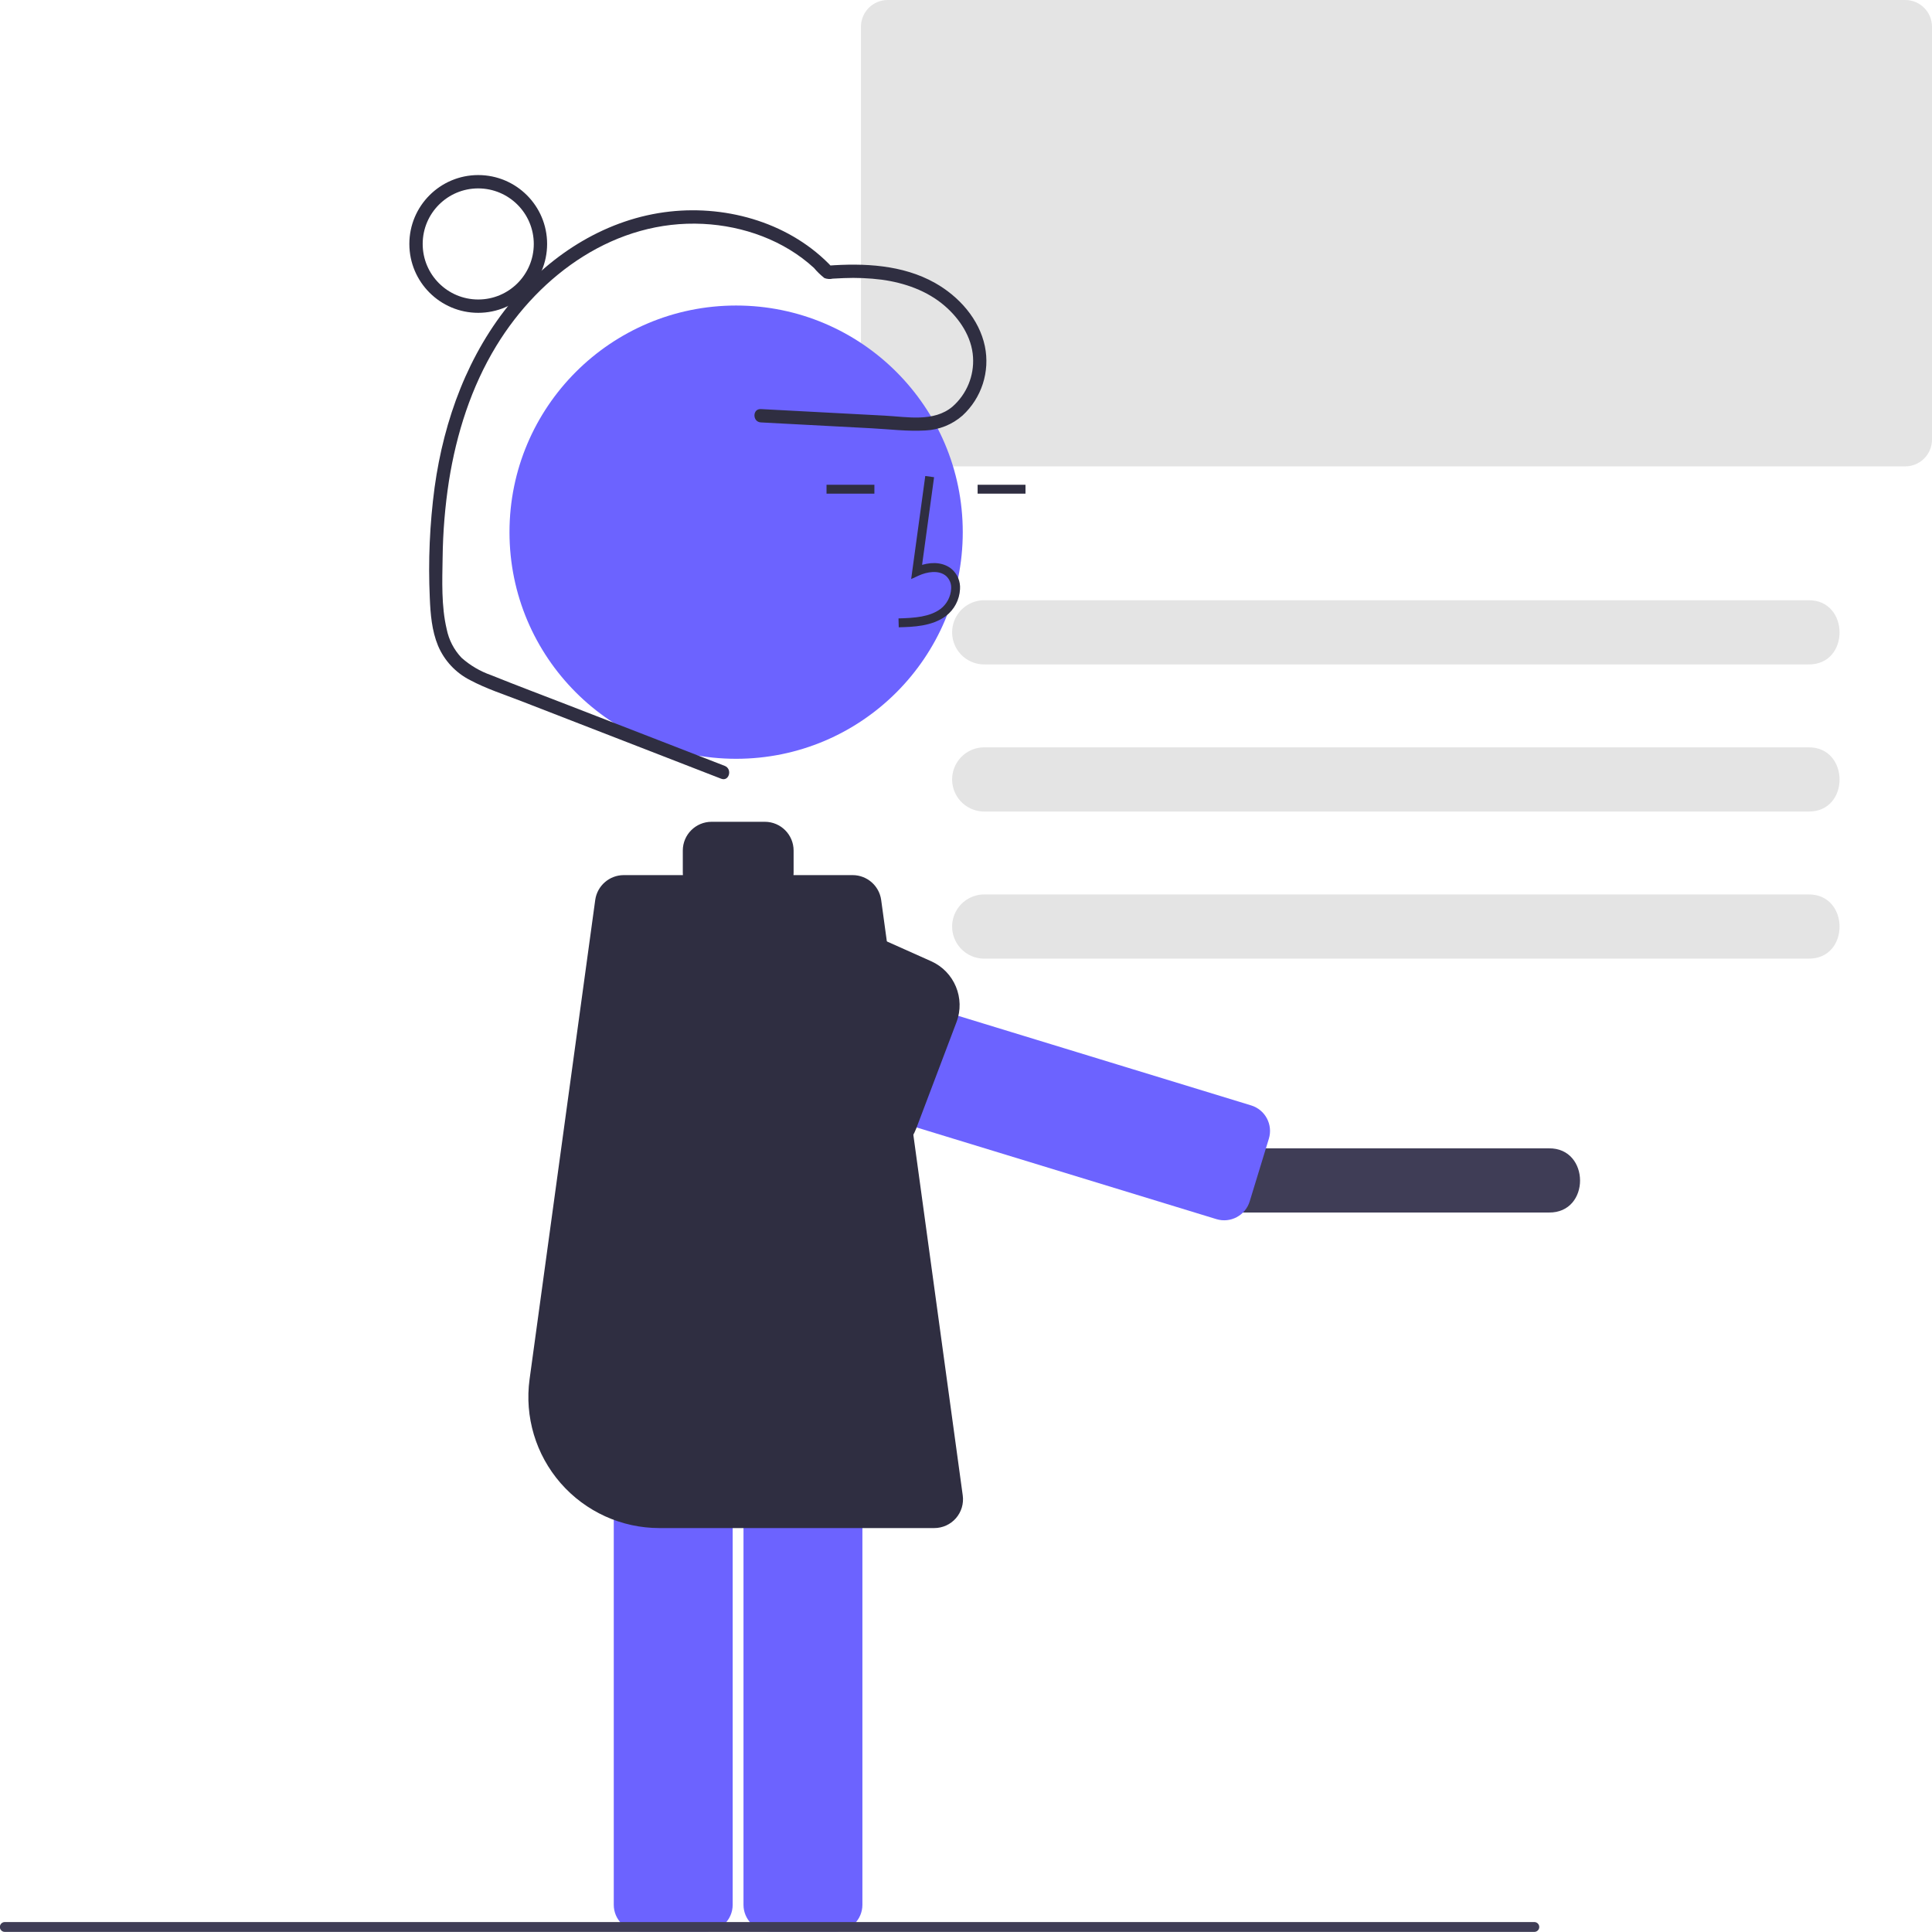
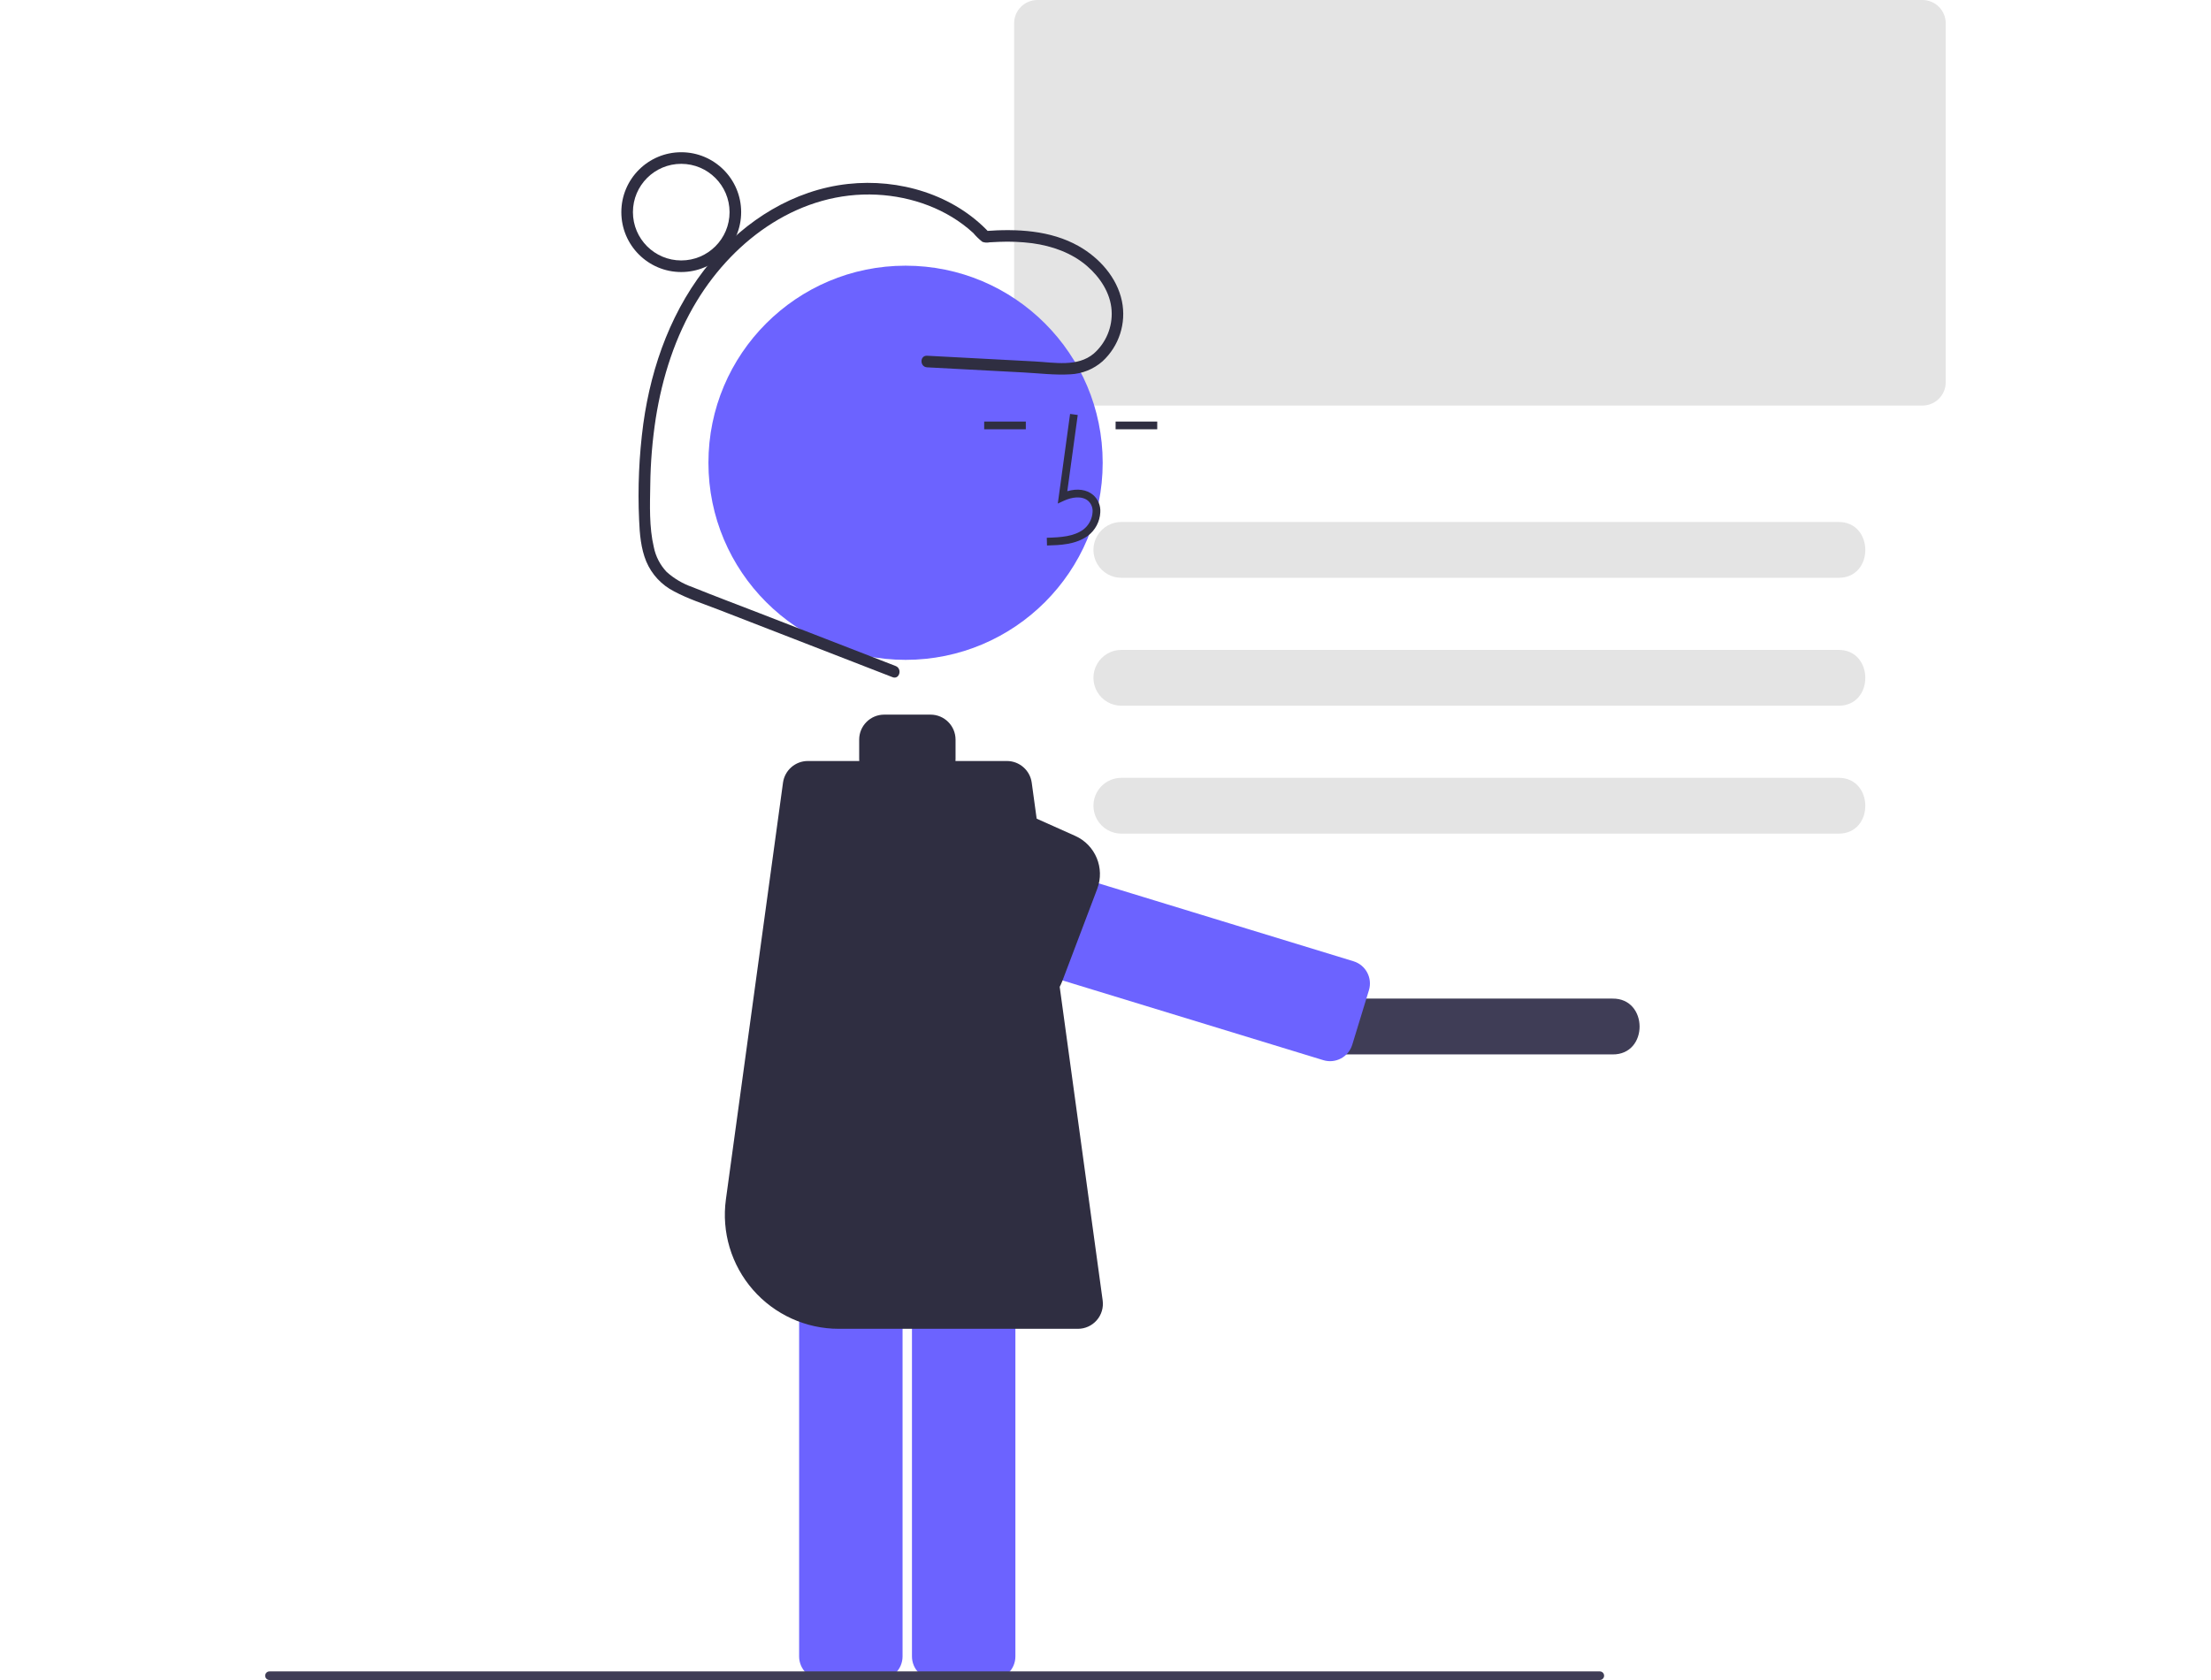
- <svg xmlns="http://www.w3.org/2000/svg" data-name="Layer 1" width="465.294" height="465.274" viewBox="0 0 465.294 465.274">
+ <svg xmlns="http://www.w3.org/2000/svg" data-name="Layer 1" width="500" height="380" viewBox="0 0 465.294 465.274">
  <path d="M766.568,341.335H521.504a6.449,6.449,0,0,1-6.441-6.441V235.458a6.449,6.449,0,0,1,6.441-6.441H766.568a6.449,6.449,0,0,1,6.441,6.441v99.436A6.449,6.449,0,0,1,766.568,341.335Z" transform="translate(-307.715 -229.0163)" fill="#e4e4e4" />
  <path d="M743.233,389.035H544.839a7.73,7.73,0,1,1,0-15.459H743.233C753.202,373.437,753.301,389.176,743.233,389.035Z" transform="translate(-307.715 -229.0163)" fill="#e4e4e4" />
  <path d="M680.733,521.035H607.339a7.73,7.73,0,1,1,0-15.459h73.394C690.702,505.437,690.801,521.176,680.733,521.035Z" transform="translate(-307.715 -229.0163)" fill="#3f3d56" />
  <path d="M743.233,424.463H544.839a7.73,7.73,0,1,1,0-15.459H743.233C753.202,408.864,753.301,424.603,743.233,424.463Z" transform="translate(-307.715 -229.0163)" fill="#e4e4e4" />
  <path d="M743.233,459.89H544.839a7.73,7.73,0,1,1,0-15.459H743.233C753.202,444.292,753.301,460.031,743.233,459.89Z" transform="translate(-307.715 -229.0163)" fill="#e4e4e4" />
  <path d="M493.195,549.691a6.429,6.429,0,0,0-6.421,6.421V687.766a6.429,6.429,0,0,0,6.421,6.421h15.796a6.429,6.429,0,0,0,6.421-6.421V556.113a6.429,6.429,0,0,0-6.421-6.421Z" transform="translate(-307.715 -229.0163)" fill="#6c63ff" />
  <path d="M461.952,549.691a6.429,6.429,0,0,0-6.421,6.421V687.766a6.429,6.429,0,0,0,6.421,6.421h15.796a6.429,6.429,0,0,0,6.421-6.421V556.113a6.429,6.429,0,0,0-6.421-6.421Z" transform="translate(-307.715 -229.0163)" fill="#6c63ff" />
  <circle cx="177.285" cy="128.163" r="54.582" fill="#6c63ff" />
  <path d="M524.164,380.092c3.538-.098,7.941-.221,11.334-2.699a8.704,8.704,0,0,0,3.425-6.499,5.855,5.855,0,0,0-1.991-4.809c-1.772-1.497-4.359-1.848-7.147-1.029l2.889-21.111-2.121-.291L527.156,368.473l1.771-.813c2.053-.942,4.871-1.421,6.623.059a3.762,3.762,0,0,1,1.234,3.099,6.579,6.579,0,0,1-2.548,4.846c-2.64,1.928-6.15,2.177-10.131,2.288Z" transform="translate(-307.715 -229.0163)" fill="#2f2e41" />
  <rect x="235.445" y="116.749" width="11.528" height="2.14" fill="#2f2e41" />
  <rect x="199.057" y="116.749" width="11.528" height="2.14" fill="#2f2e41" />
  <path d="M532.721,597.029H466.526a31.562,31.562,0,0,1-31.27-35.846l15.812-115.426a6.948,6.948,0,0,1,6.858-5.982h14.259c-.018-.196-.027-.385-.027-.57V433.854a6.929,6.929,0,0,1,6.921-6.921h12.843a6.929,6.929,0,0,1,6.921,6.921v5.351c0,.185-.009.374-.027.57h14.259a6.948,6.948,0,0,1,6.858,5.982l19.645,143.412a6.921,6.921,0,0,1-6.857,7.86Z" transform="translate(-307.715 -229.0163)" fill="#2f2e41" />
  <path d="M482.251,413.464l-37.753-14.654c-6.173-2.396-12.381-4.719-18.522-7.198a21.112,21.112,0,0,1-7.129-4.202,14.01,14.01,0,0,1-3.554-6.878c-1.309-5.535-1.073-11.585-.979-17.233a131.315,131.315,0,0,1,1.522-18.452c1.815-11.41,5.363-22.612,11.398-32.514,10.588-17.372,28.829-30.441,49.812-29.398,9.714.483,19.484,3.969,26.702,10.61a16.858,16.858,0,0,0,2.52,2.443,3.497,3.497,0,0,0,2.007.135q1.321-.085,2.644-.13a54.626,54.626,0,0,1,9.167.385c5.468.749,10.893,2.641,15.123,6.279,3.607,3.103,6.542,7.483,6.844,12.35a14.619,14.619,0,0,1-4.938,11.934c-4.504,3.796-10.93,2.462-16.333,2.176L500.988,328.068l-10.028-.531c-2.065-.109-2.059,3.102,0,3.211l26.654,1.412c4.283.227,8.698.783,12.985.526a14.527,14.527,0,0,0,8.918-3.588,17.795,17.795,0,0,0,5.39-16.697c-1.374-6.569-6.263-12.002-11.994-15.235-7.798-4.398-17.111-4.82-25.836-4.17l1.135.47c-9.87-10.593-24.988-15.066-39.181-13.501-14.986,1.653-28.314,10.013-37.891,21.445-10.677,12.746-16.495,28.639-18.757,44.982a149.661,149.661,0,0,0-1.158,26.627c.159,3.882.483,7.88,1.982,11.506a16.471,16.471,0,0,0,7.733,8.29c3.882,2.076,8.179,3.453,12.273,5.042l13.909,5.399,27.321,10.605,6.954,2.699c1.927.748,2.762-2.355.854-3.096Z" transform="translate(-307.715 -229.0163)" fill="#2f2e41" />
  <path d="M422.891,304.356a16.589,16.589,0,1,1,16.589-16.589A16.607,16.607,0,0,1,422.891,304.356Zm0-29.967a13.378,13.378,0,1,0,13.378,13.378A13.393,13.393,0,0,0,422.891,274.39Z" transform="translate(-307.715 -229.0163)" fill="#2f2e41" />
  <path d="M613.302,503.257a6.429,6.429,0,0,0-4.262-8.018l-118.346-36.191a14.319,14.319,0,0,0-16.831,20.415l0,0a14.126,14.126,0,0,0,6.999,6.44,14.605,14.605,0,0,0,1.457.531l118.345,36.191A6.421,6.421,0,0,0,608.683,518.363Z" transform="translate(-307.715 -229.0163)" fill="#6c63ff" />
  <path d="M514.552,507.883a11.575,11.575,0,0,1-2.599-1.049l-32.943-10.656c-15.684-6.539-10.465-23.856-6.177-40.398l.201-.776,33.619-5.806,25.322,11.318a11.583,11.583,0,0,1,6.1,14.663l-9.703,25.623a11.574,11.574,0,0,1-13.819,7.08Z" transform="translate(-307.715 -229.0163)" fill="#2f2e41" />
  <path d="M677.2,694.291H308.906a1.191,1.191,0,1,1,0-2.381h368.294a1.191,1.191,0,1,1,0,2.381Z" transform="translate(-307.715 -229.0163)" fill="#3f3d56" />
</svg>
